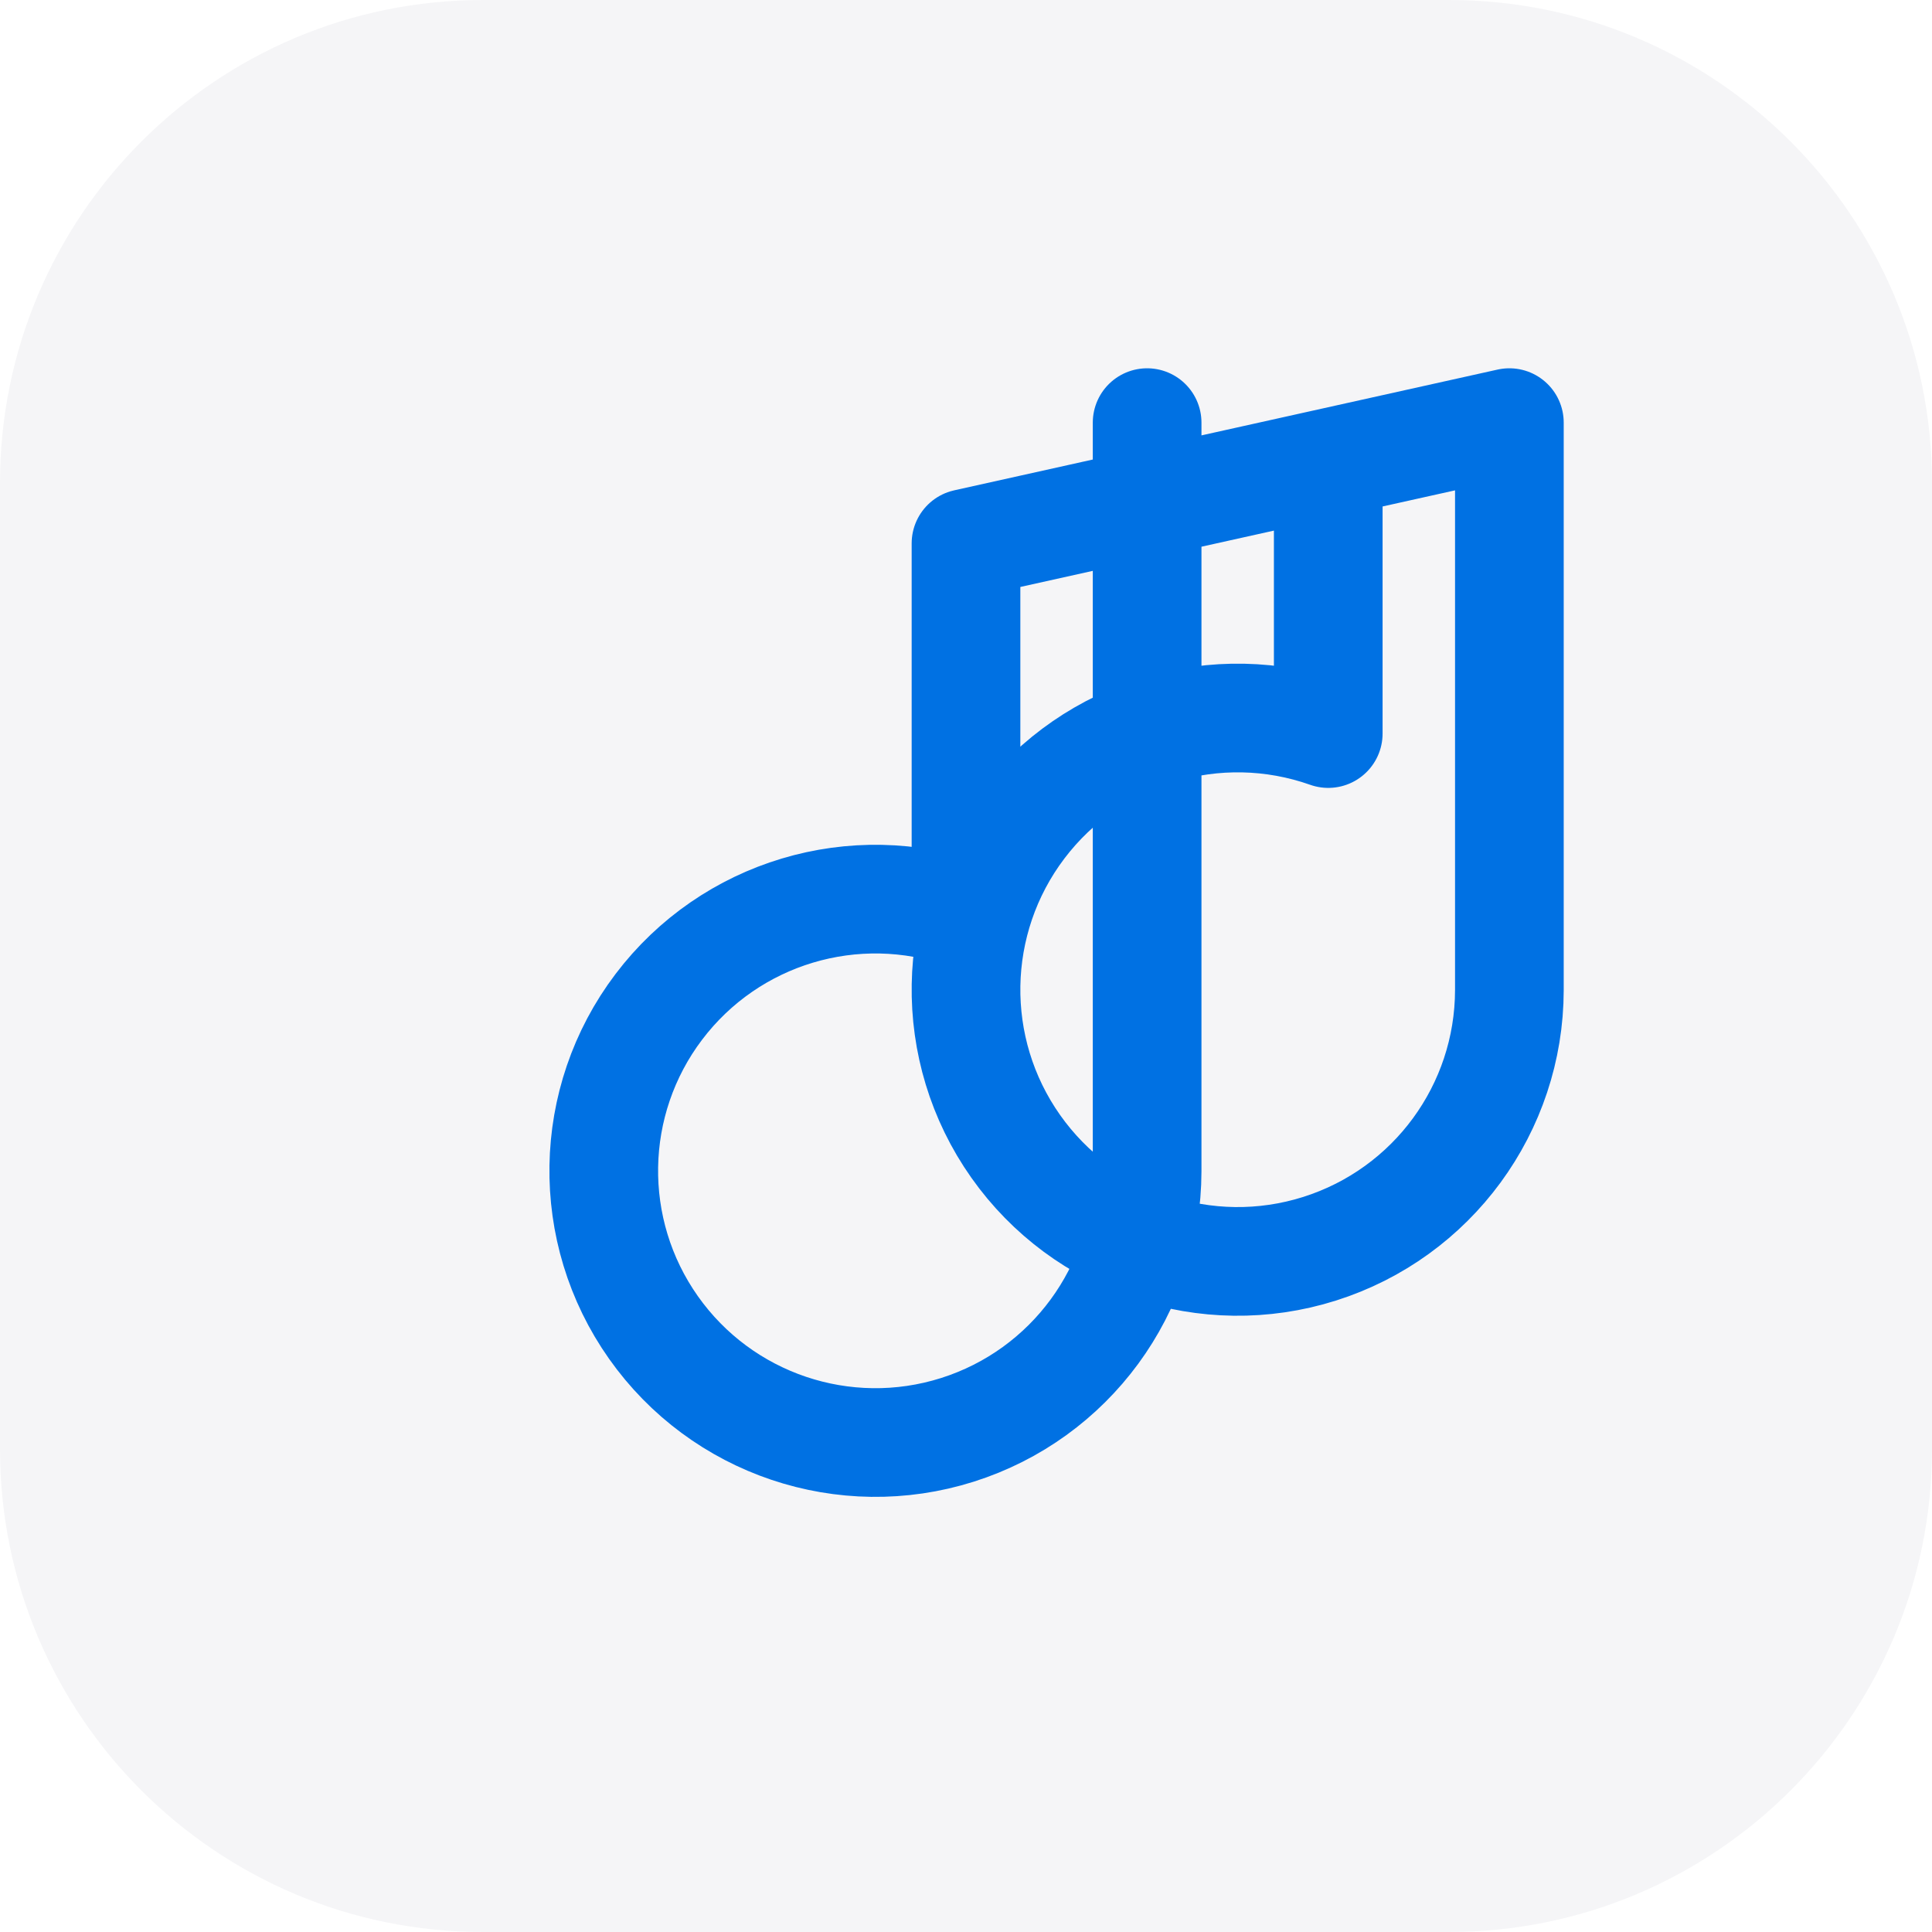
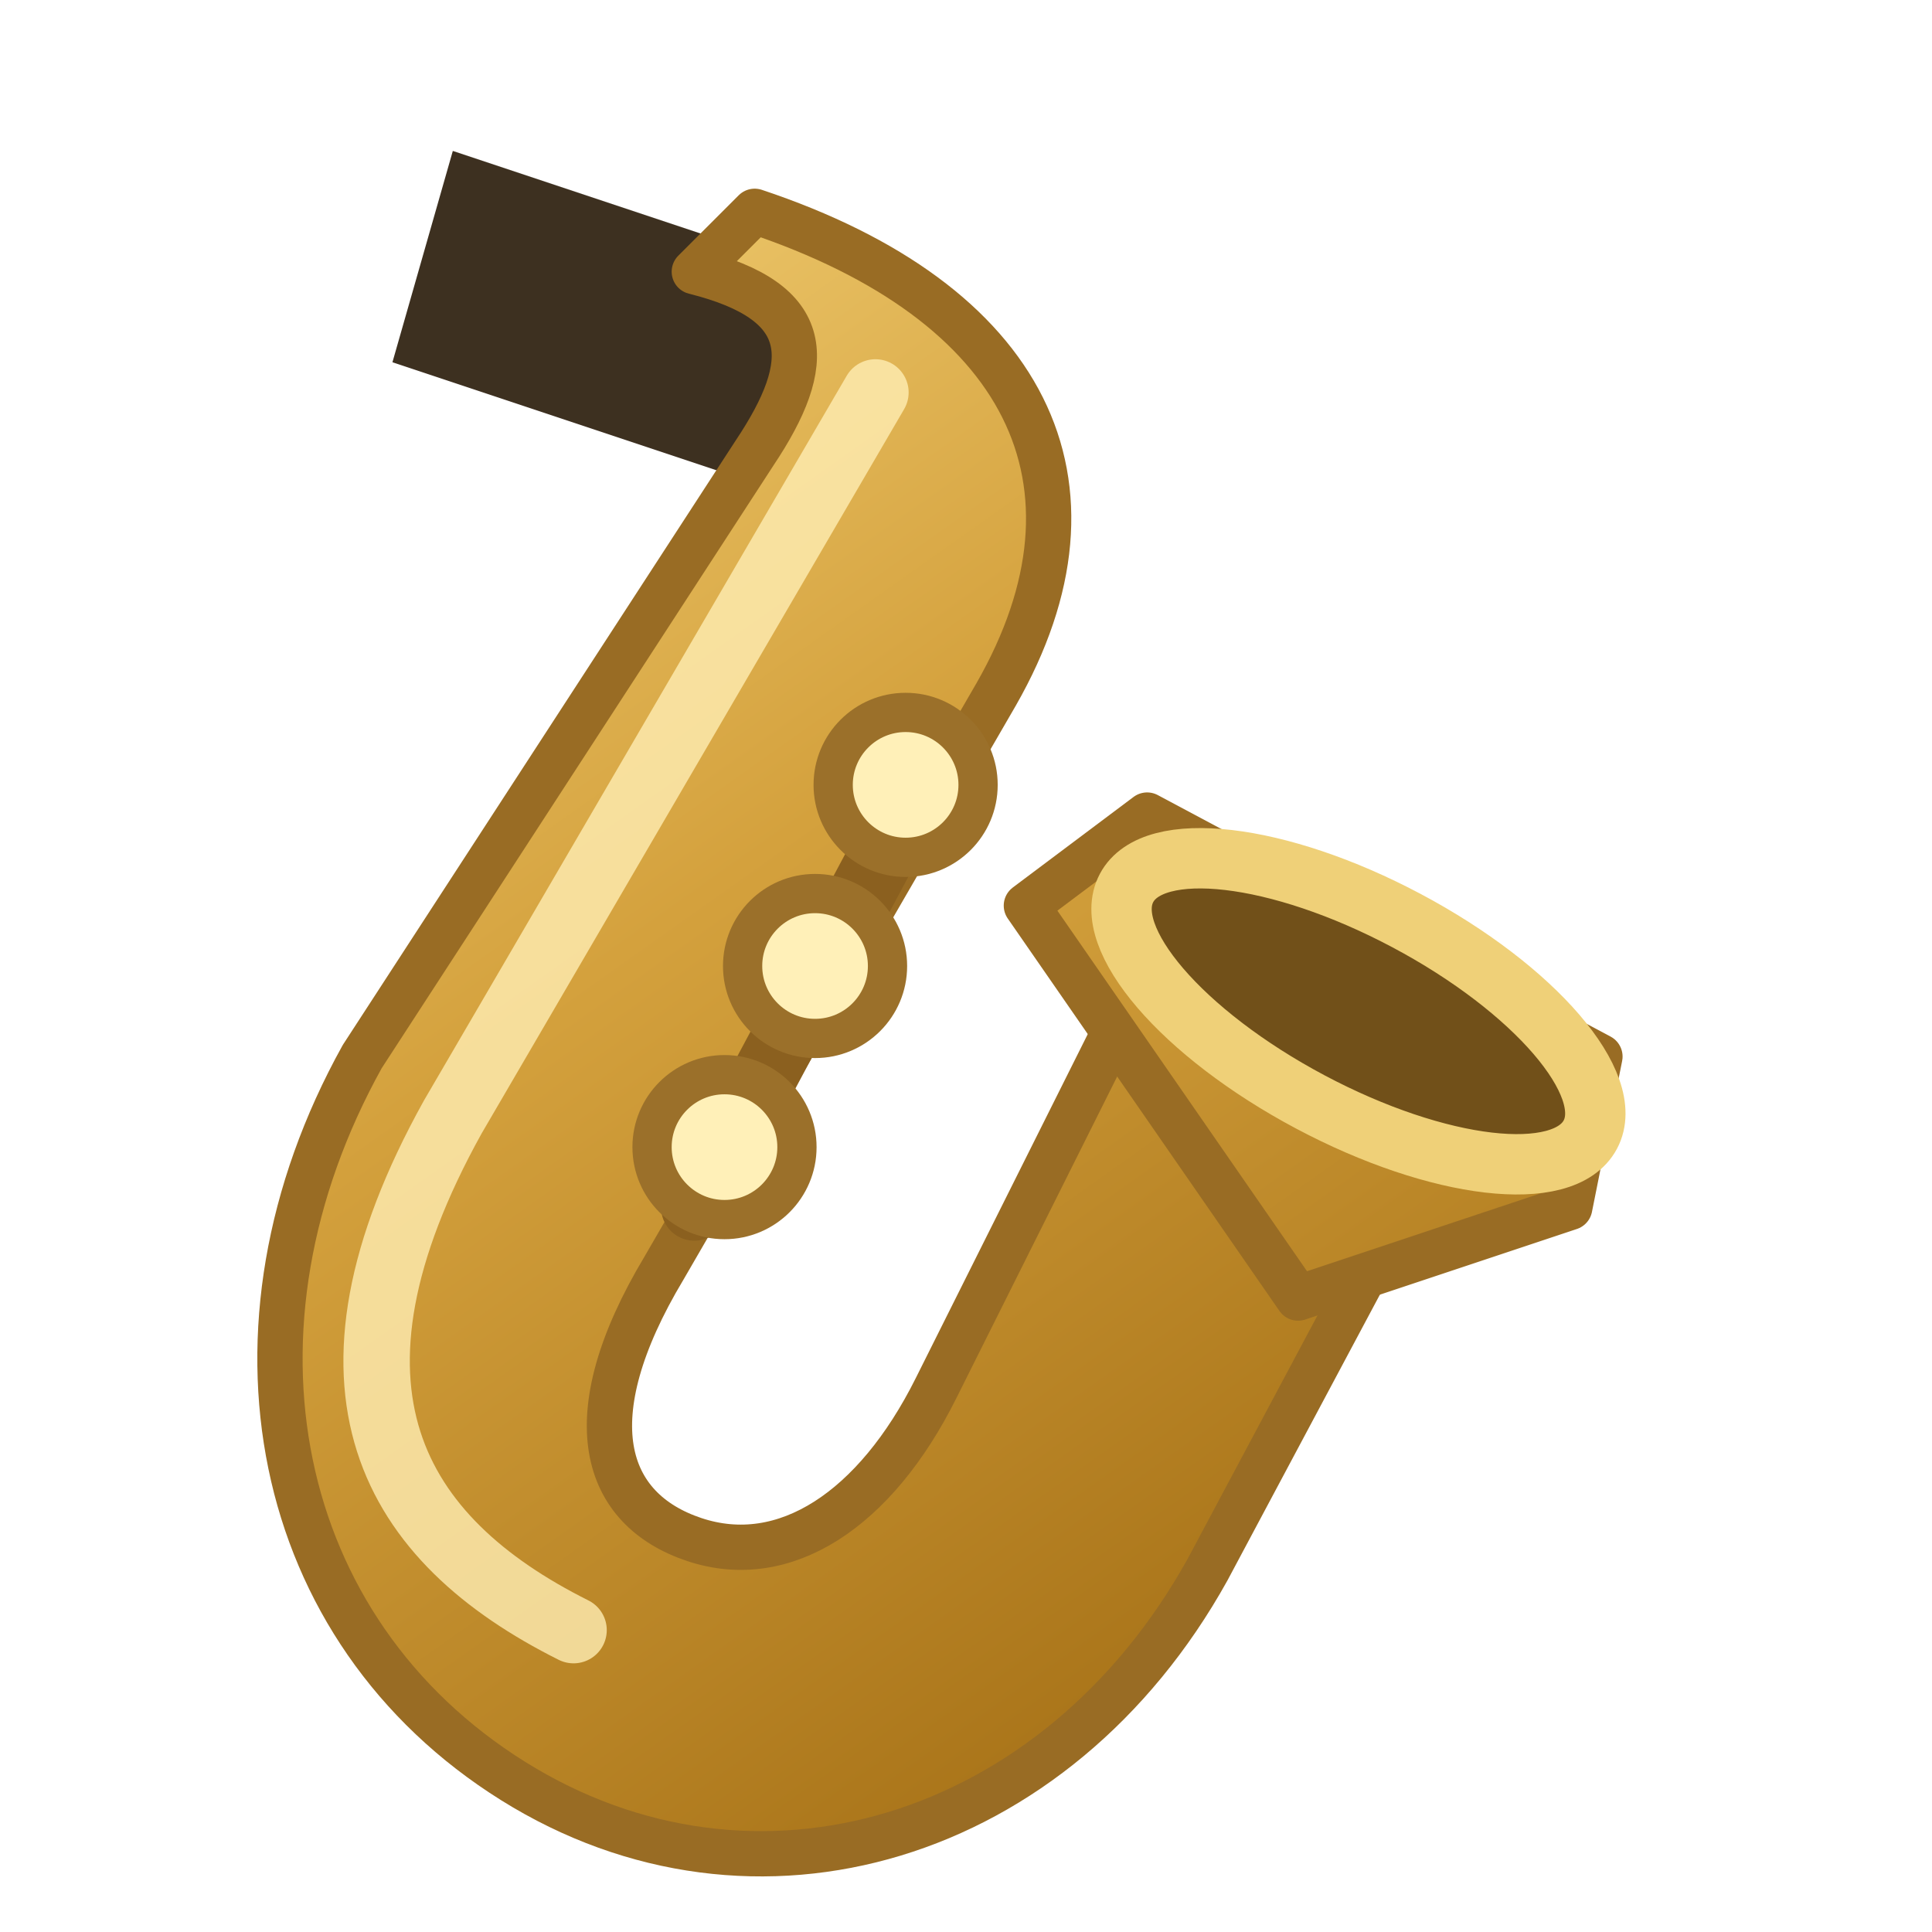
- <svg xmlns="http://www.w3.org/2000/svg" viewBox="0 0 32 32">
-   <rect width="32" height="32" rx="8" fill="#f5f5f7" />
-   <path transform="translate(4 4)" d="M15 3v12.4a4.5 4.5 0 1 1-3-4.25V5l9-2v9.4a4.5 4.5 0 1 1-3-4.25V3.7" fill="none" stroke="#0071e3" stroke-width="1.8" stroke-linecap="round" stroke-linejoin="round" />
+ <svg xmlns="http://www.w3.org/2000/svg" viewBox="0 0 64 64" width="64" height="64">
+   <defs>
+     <linearGradient id="gold" x1="12" y1="8" x2="46" y2="56" gradientUnits="userSpaceOnUse">
+       <stop stop-color="#f5d47b" />
+       <stop offset=".48" stop-color="#d4a13d" />
+       <stop offset="1" stop-color="#a97419" />
+     </linearGradient>
+   </defs>
+   <path d="m15 5 12 4-2 7-12-4z" fill="#3d3020" />
+   <path d="M25 12c9 3 12 9 8 16L22 47c-3 5-2 8 1 9s6-1 8-5l7-14 10 5-8 15c-5 9-15 12-23 7S7 49 12 40l13-20c2-3 2-5-2-6z" transform="translate(0 -5)" fill="url(#gold)" stroke="#996c24" stroke-width="1.5" stroke-linejoin="round" />
+   <path d="M29 18 15 42c-5 9-2 14 4 17" transform="translate(0 -5)" fill="none" stroke="#ffedb3" stroke-width="2.2" stroke-linecap="round" opacity=".8" />
+   <path d="m31 25-8 15" fill="none" stroke="#8b601f" stroke-width="2.2" stroke-linecap="round" />
+   <g fill="#fff0b8" stroke="#9b702a" stroke-width="1.3">
+     <circle cx="30" cy="26" r="2.4" />
+     <circle cx="27" cy="32" r="2.4" />
+     <circle cx="24" cy="38" r="2.4" />
+   </g>
+   <path d="m34 30 4-3 15 8-1 5-9 3z" fill="url(#gold)" stroke="#996c24" stroke-width="1.5" stroke-linejoin="round" />
+   <ellipse cx="45" cy="33.5" rx="8.7" ry="3.4" transform="rotate(28 45 33.5)" fill="#715019" stroke="#efd078" stroke-width="2" />
</svg>
